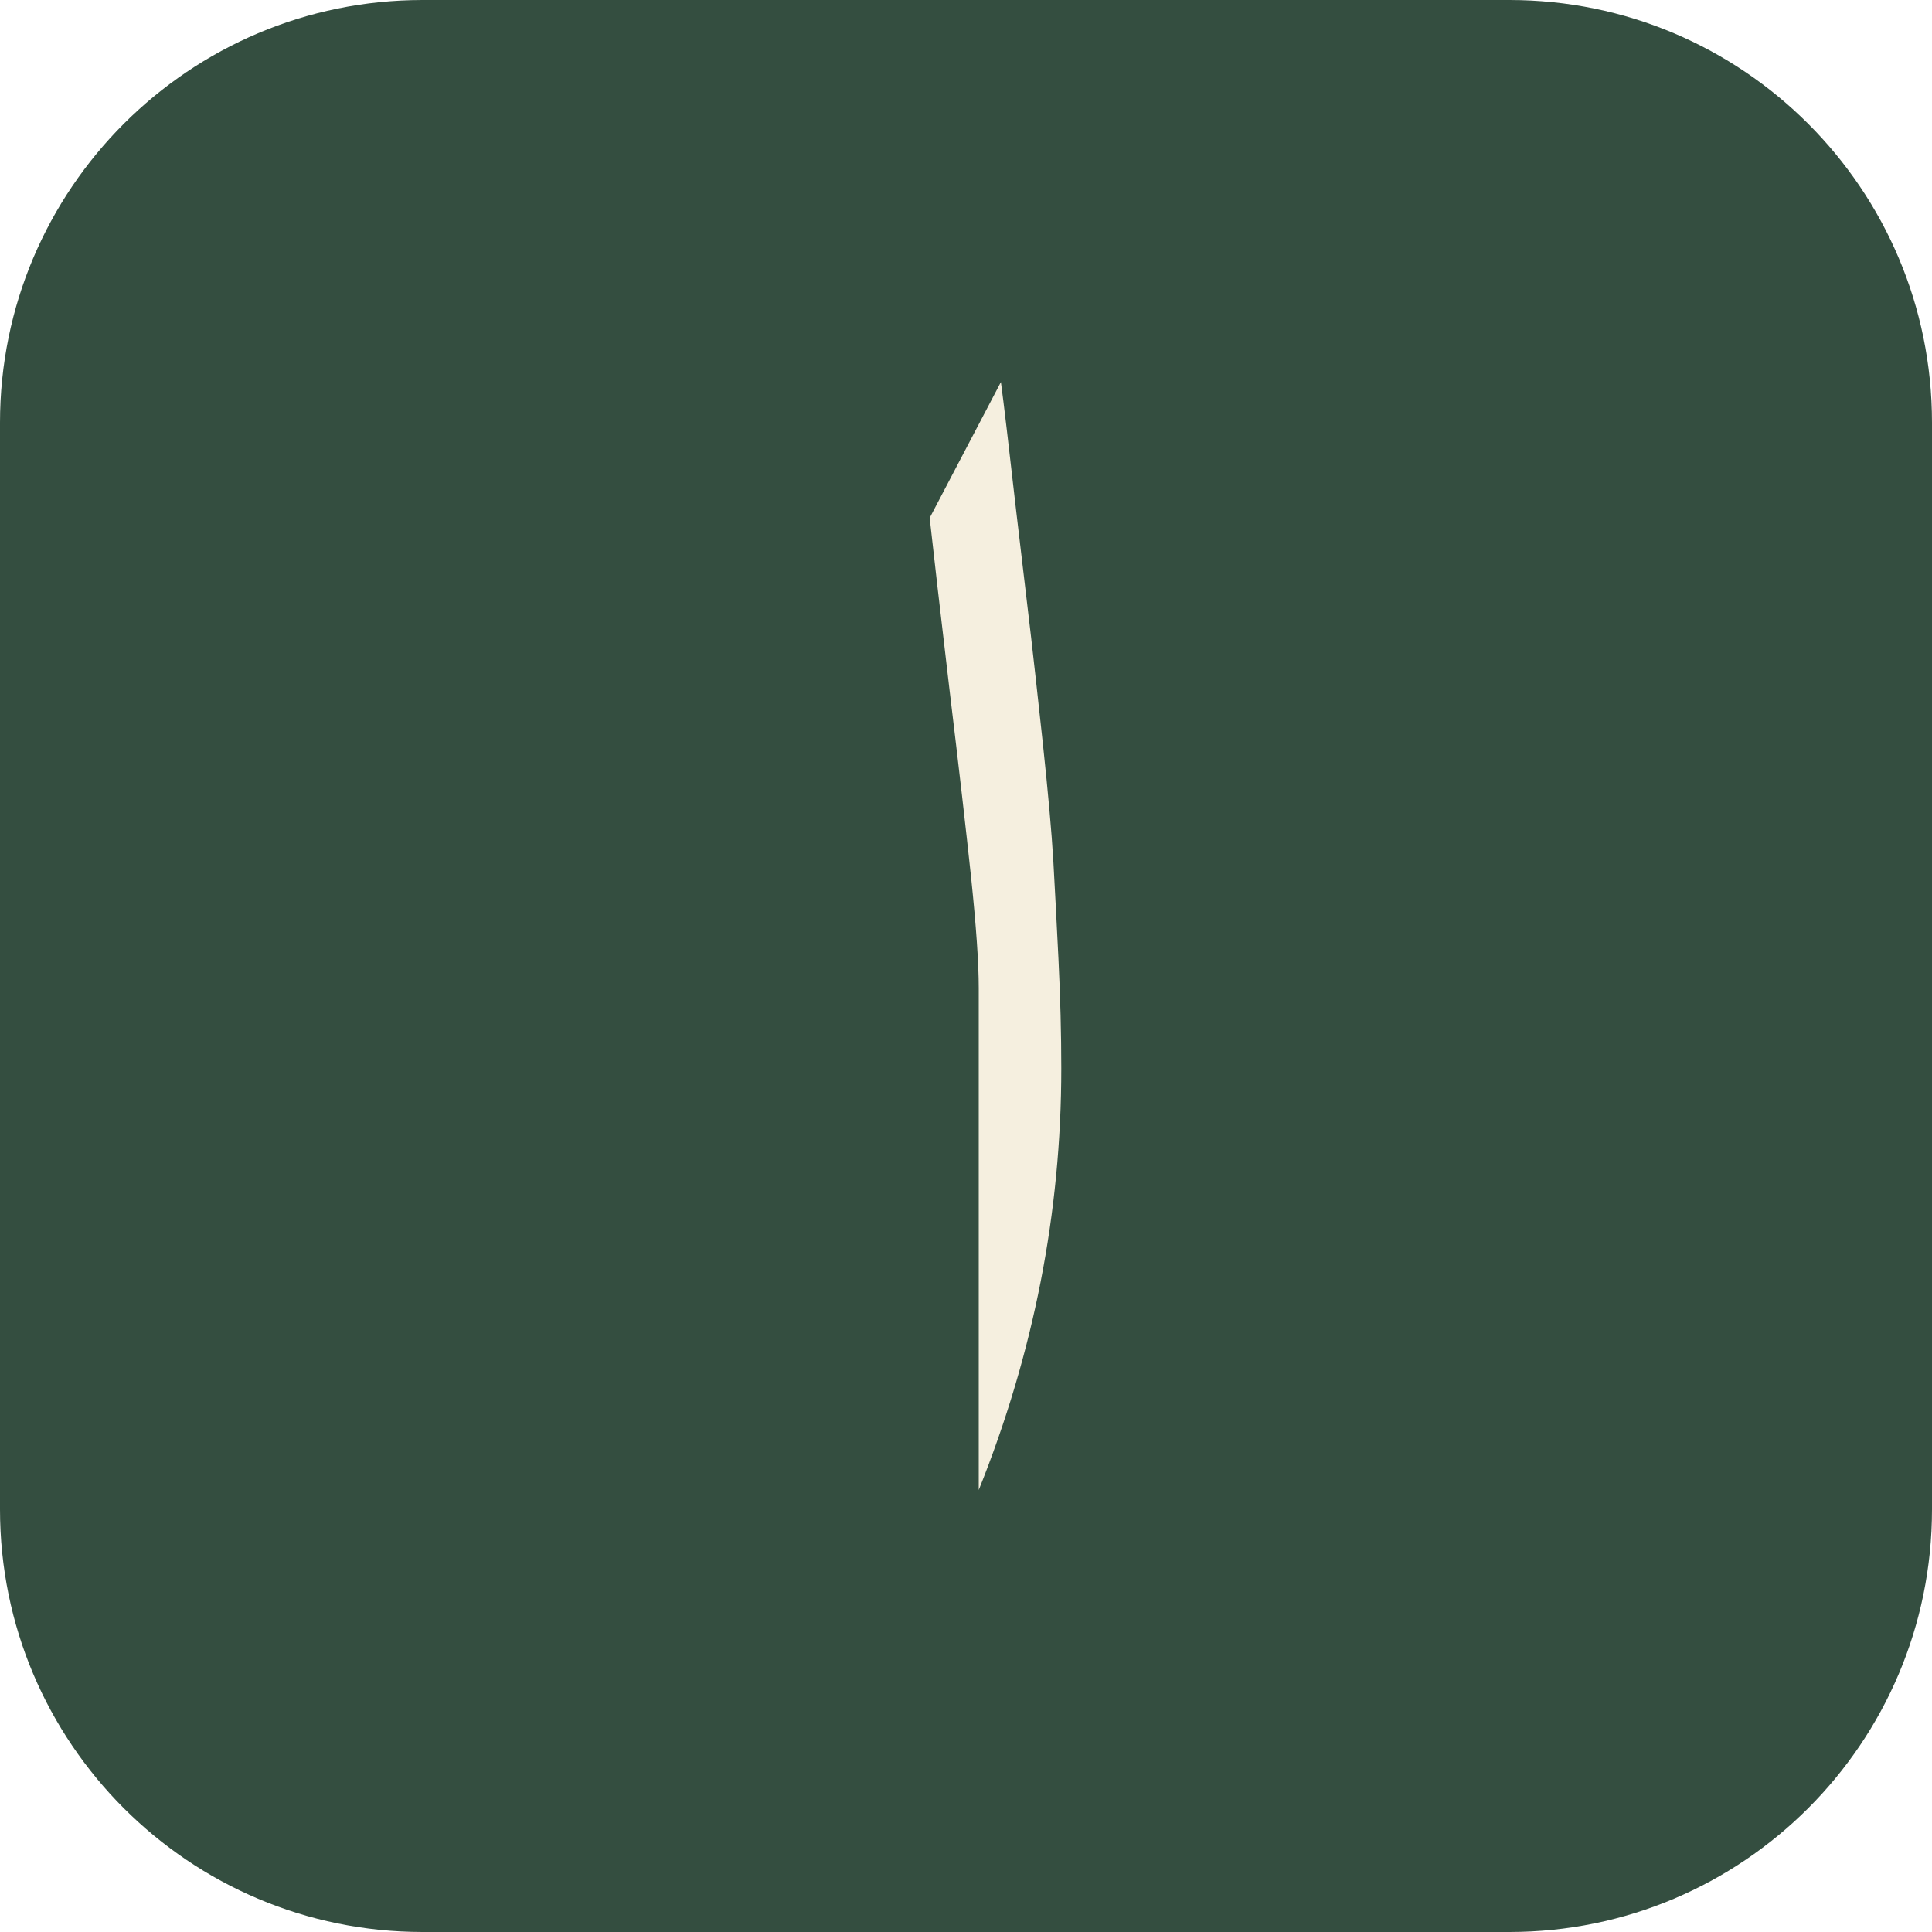
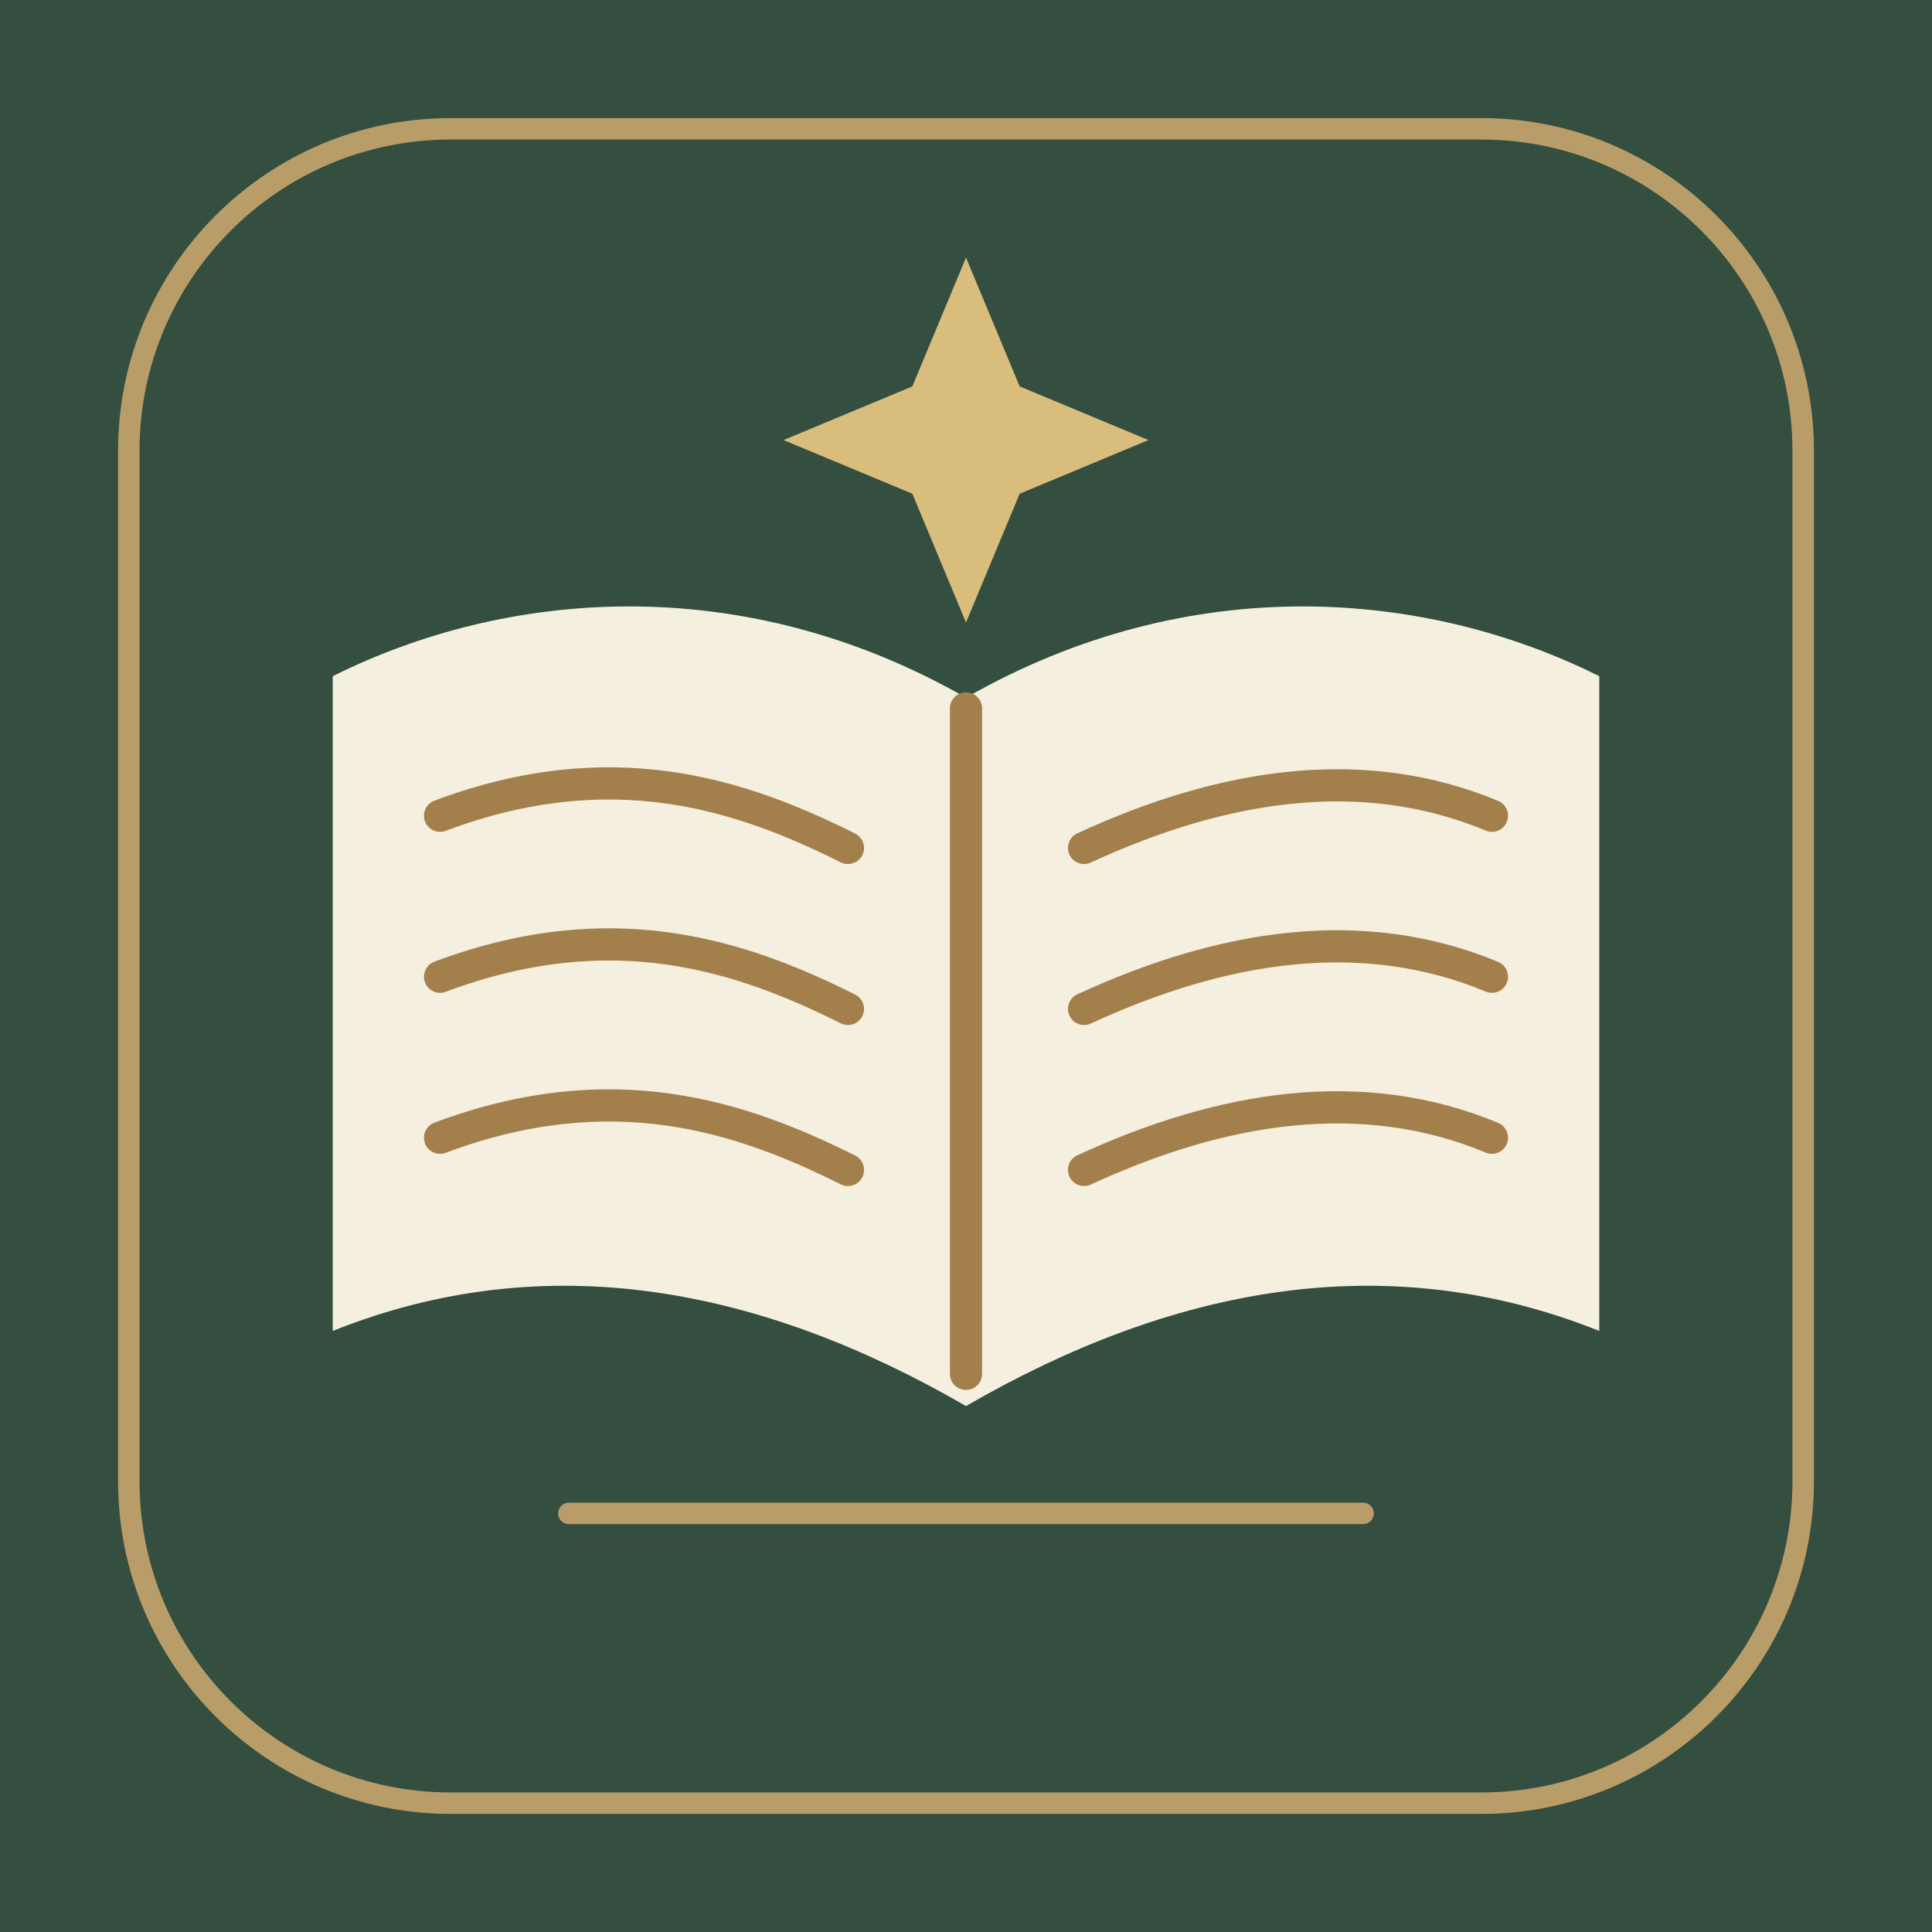
- <svg xmlns="http://www.w3.org/2000/svg" viewBox="0 0 64 64">
-   <rect width="64" height="64" rx="14" fill="#344e40" />
-   <text x="32" y="47" font-size="49" text-anchor="middle" fill="#f5efdf">ا</text>
+ <svg xmlns="http://www.w3.org/2000/svg" viewBox="0 0 180 180">
+   <rect width="180" height="180" fill="#344e40" />
+   <rect x="12" y="12" width="156" height="156" rx="30" fill="none" stroke="#b89d68" stroke-width="2" />
+   <path d="M90 65C69 53 47 55 31 63V124C51 116 71 120 90 131C109 120 129 116 149 124V63C133 55 111 53 90 65Z" fill="#f5efdf" />
+   <path d="M90 66V128M41 76C57 70 69 74 79 79M41 91C57 85 69 89 79 94M41 106C57 100 69 104 79 109M101 79C114 73 127 71 139 76M101 94C114 88 127 86 139 91M101 109C114 103 127 101 139 106" fill="none" stroke="#a3804b" stroke-width="3" stroke-linecap="round" />
+   <path d="M90 24L95 36L107 41L95 46L90 58L85 46L73 41L85 36Z" fill="#d9bd7d" />
+   <path d="M53 141H127" stroke="#b89d68" stroke-width="2" stroke-linecap="round" />
</svg>
